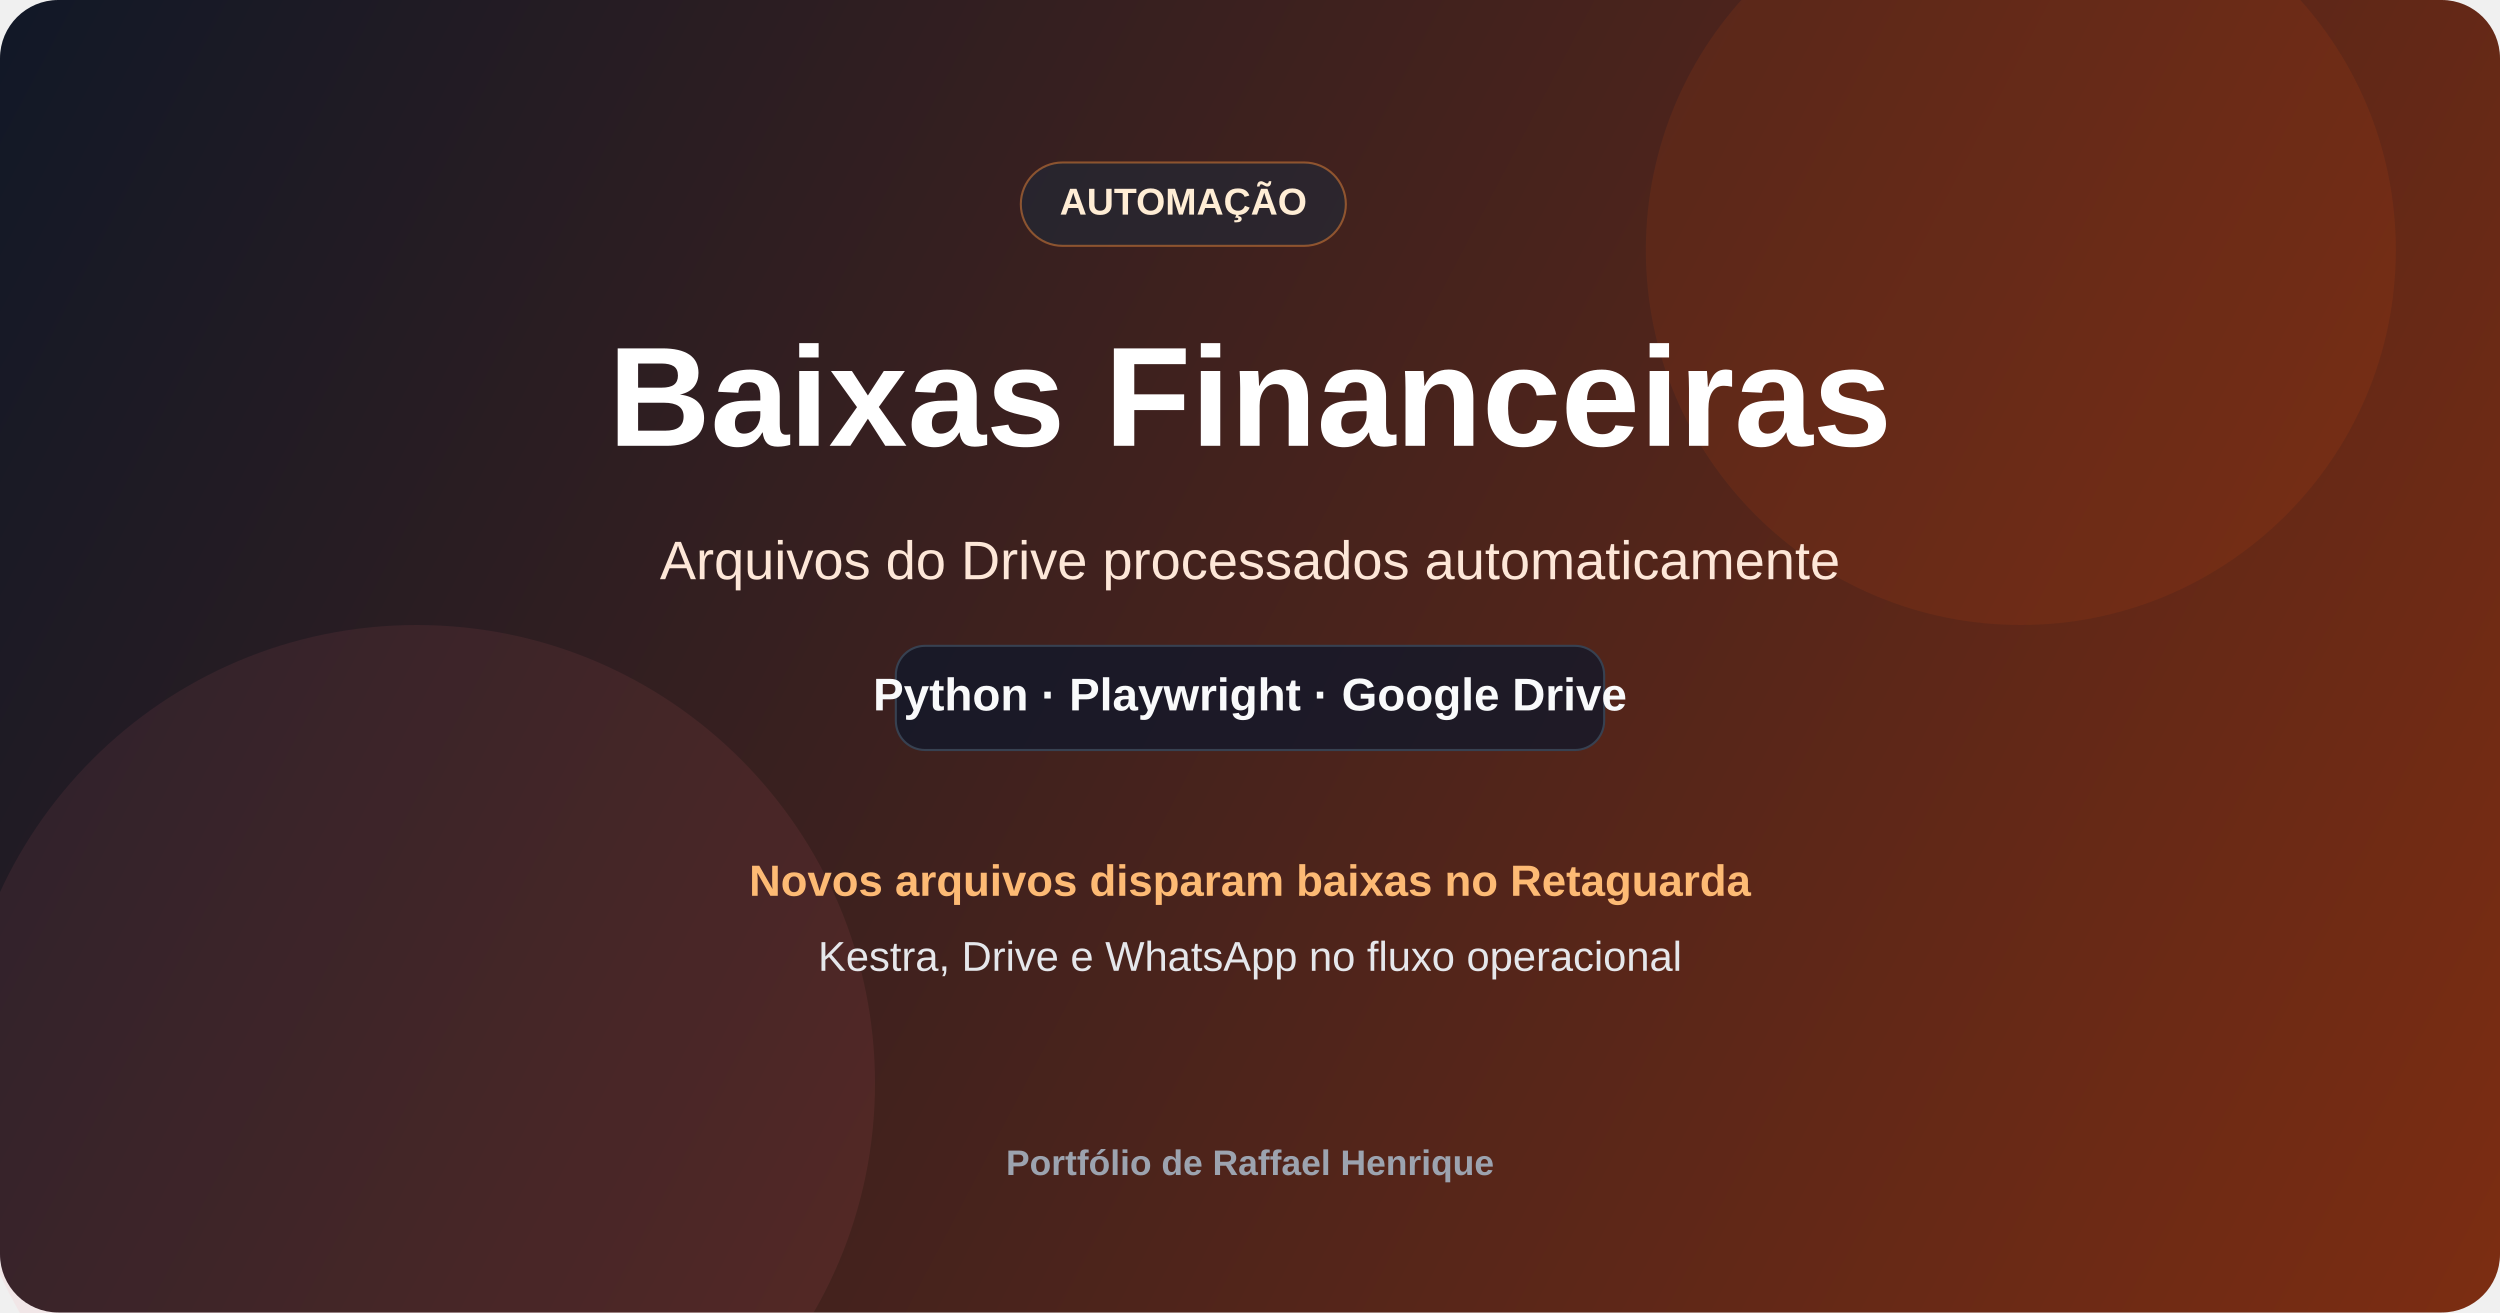
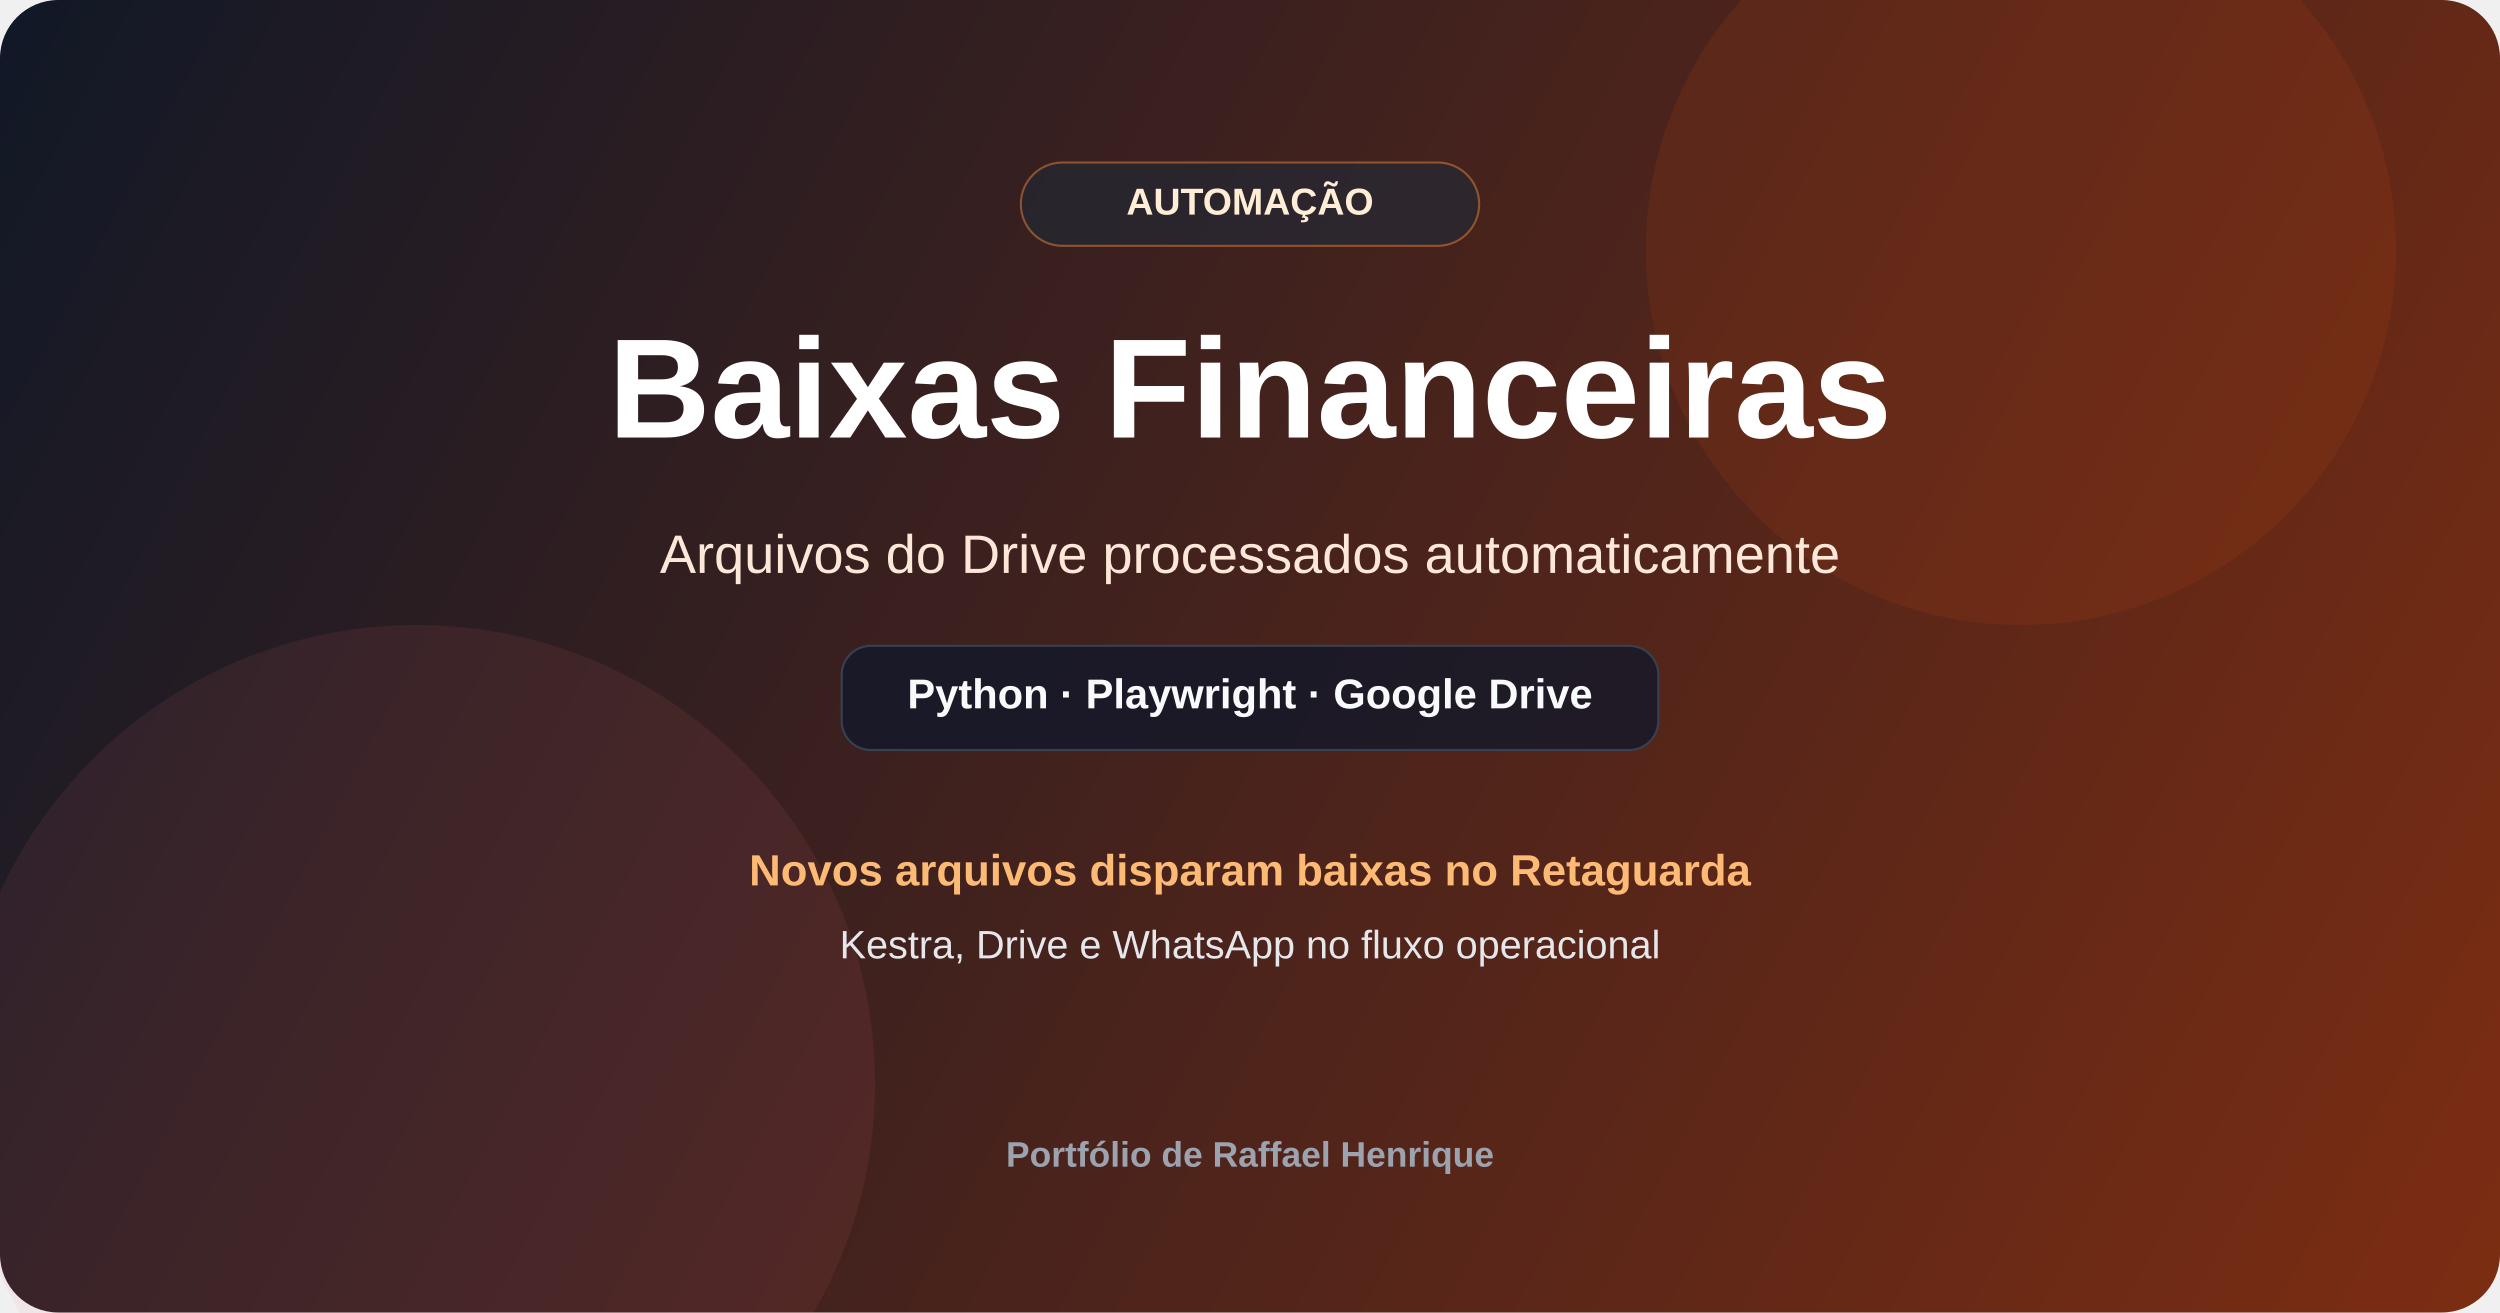
<svg xmlns="http://www.w3.org/2000/svg" width="1200" height="630" viewBox="0 0 1200 630" fill="none">
  <defs>
    <linearGradient id="bg" x1="0" y1="0" x2="1200" y2="630" gradientUnits="userSpaceOnUse">
      <stop stop-color="#111827" />
      <stop offset="1" stop-color="#7C2D12" />
    </linearGradient>
  </defs>
  <rect width="1200" height="630" rx="28" fill="url(#bg)" />
  <circle cx="970" cy="120" r="180" fill="#EA580C" fill-opacity="0.10" />
  <circle cx="200" cy="520" r="220" fill="#FB7185" fill-opacity="0.08" />
-   <rect x="490" y="78" width="156" height="40" rx="20" fill="#1F2937" fill-opacity="0.60" stroke="#FB923C" stroke-opacity="0.45" />
-   <text x="568" y="103" text-anchor="middle" fill="#FFEDD5" font-family="Segoe UI, Arial, sans-serif" font-size="18" font-weight="700">AUTOMAÇÃO</text>
-   <text x="600" y="214" text-anchor="middle" fill="#FFFFFF" font-family="Segoe UI, Arial, sans-serif" font-size="68" font-weight="800">Baixas Financeiras</text>
-   <text x="600" y="278" text-anchor="middle" fill="#FDE7D8" font-family="Segoe UI, Arial, sans-serif" font-size="26" font-weight="500">Arquivos do Drive processados automaticamente</text>
-   <rect x="430" y="310" width="340" height="50" rx="14" fill="#0F172A" fill-opacity="0.76" stroke="#374151" />
-   <text x="600" y="341" text-anchor="middle" fill="#F9FAFB" font-family="Segoe UI, Arial, sans-serif" font-size="22" font-weight="700">Python · Playwright · Google Drive</text>
-   <text x="600" y="430" text-anchor="middle" fill="#FDBA74" font-family="Segoe UI, Arial, sans-serif" font-size="21" font-weight="700">Novos arquivos disparam baixas no Retaguarda</text>
-   <text x="600" y="466" text-anchor="middle" fill="#E5E7EB" font-family="Segoe UI, Arial, sans-serif" font-size="20" font-weight="400">Kestra, Drive e WhatsApp no fluxo operacional</text>
-   <text x="600" y="564" text-anchor="middle" fill="#9CA3AF" font-family="Segoe UI, Arial, sans-serif" font-size="17" font-weight="600">Portfólio de Raffael Henrique</text>
+   <rect x="490" y="78" width="220" height="40" rx="20" fill="#1F2937" fill-opacity="0.60" stroke="#FB923C" stroke-opacity="0.45" />
+   <text x="600" y="103" text-anchor="middle" fill="#FFEDD5" font-family="Segoe UI, Arial, sans-serif" font-size="18" font-weight="700">AUTOMAÇÃO</text>
+   <text x="600" y="210" text-anchor="middle" fill="#FFFFFF" font-family="Segoe UI, Arial, sans-serif" font-size="68" font-weight="800">Baixas Financeiras</text>
+   <text x="600" y="275" text-anchor="middle" fill="#FDE7D8" font-family="Segoe UI, Arial, sans-serif" font-size="26" font-weight="500">Arquivos do Drive processados automaticamente</text>
+   <rect x="404" y="310" width="392" height="50" rx="14" fill="#0F172A" fill-opacity="0.76" stroke="#374151" />
+   <text x="600" y="340" text-anchor="middle" fill="#F9FAFB" font-family="Segoe UI, Arial, sans-serif" font-size="20" font-weight="700">Python · Playwright · Google Drive</text>
+   <text x="600" y="425" text-anchor="middle" fill="#FDBA74" font-family="Segoe UI, Arial, sans-serif" font-size="21" font-weight="700">Novos arquivos disparam baixas no Retaguarda</text>
+   <text x="600" y="460" text-anchor="middle" fill="#E5E7EB" font-family="Segoe UI, Arial, sans-serif" font-size="19" font-weight="400">Kestra, Drive e WhatsApp no fluxo operacional</text>
+   <text x="600" y="560" text-anchor="middle" fill="#9CA3AF" font-family="Segoe UI, Arial, sans-serif" font-size="17" font-weight="600">Portfólio de Raffael Henrique</text>
</svg>
